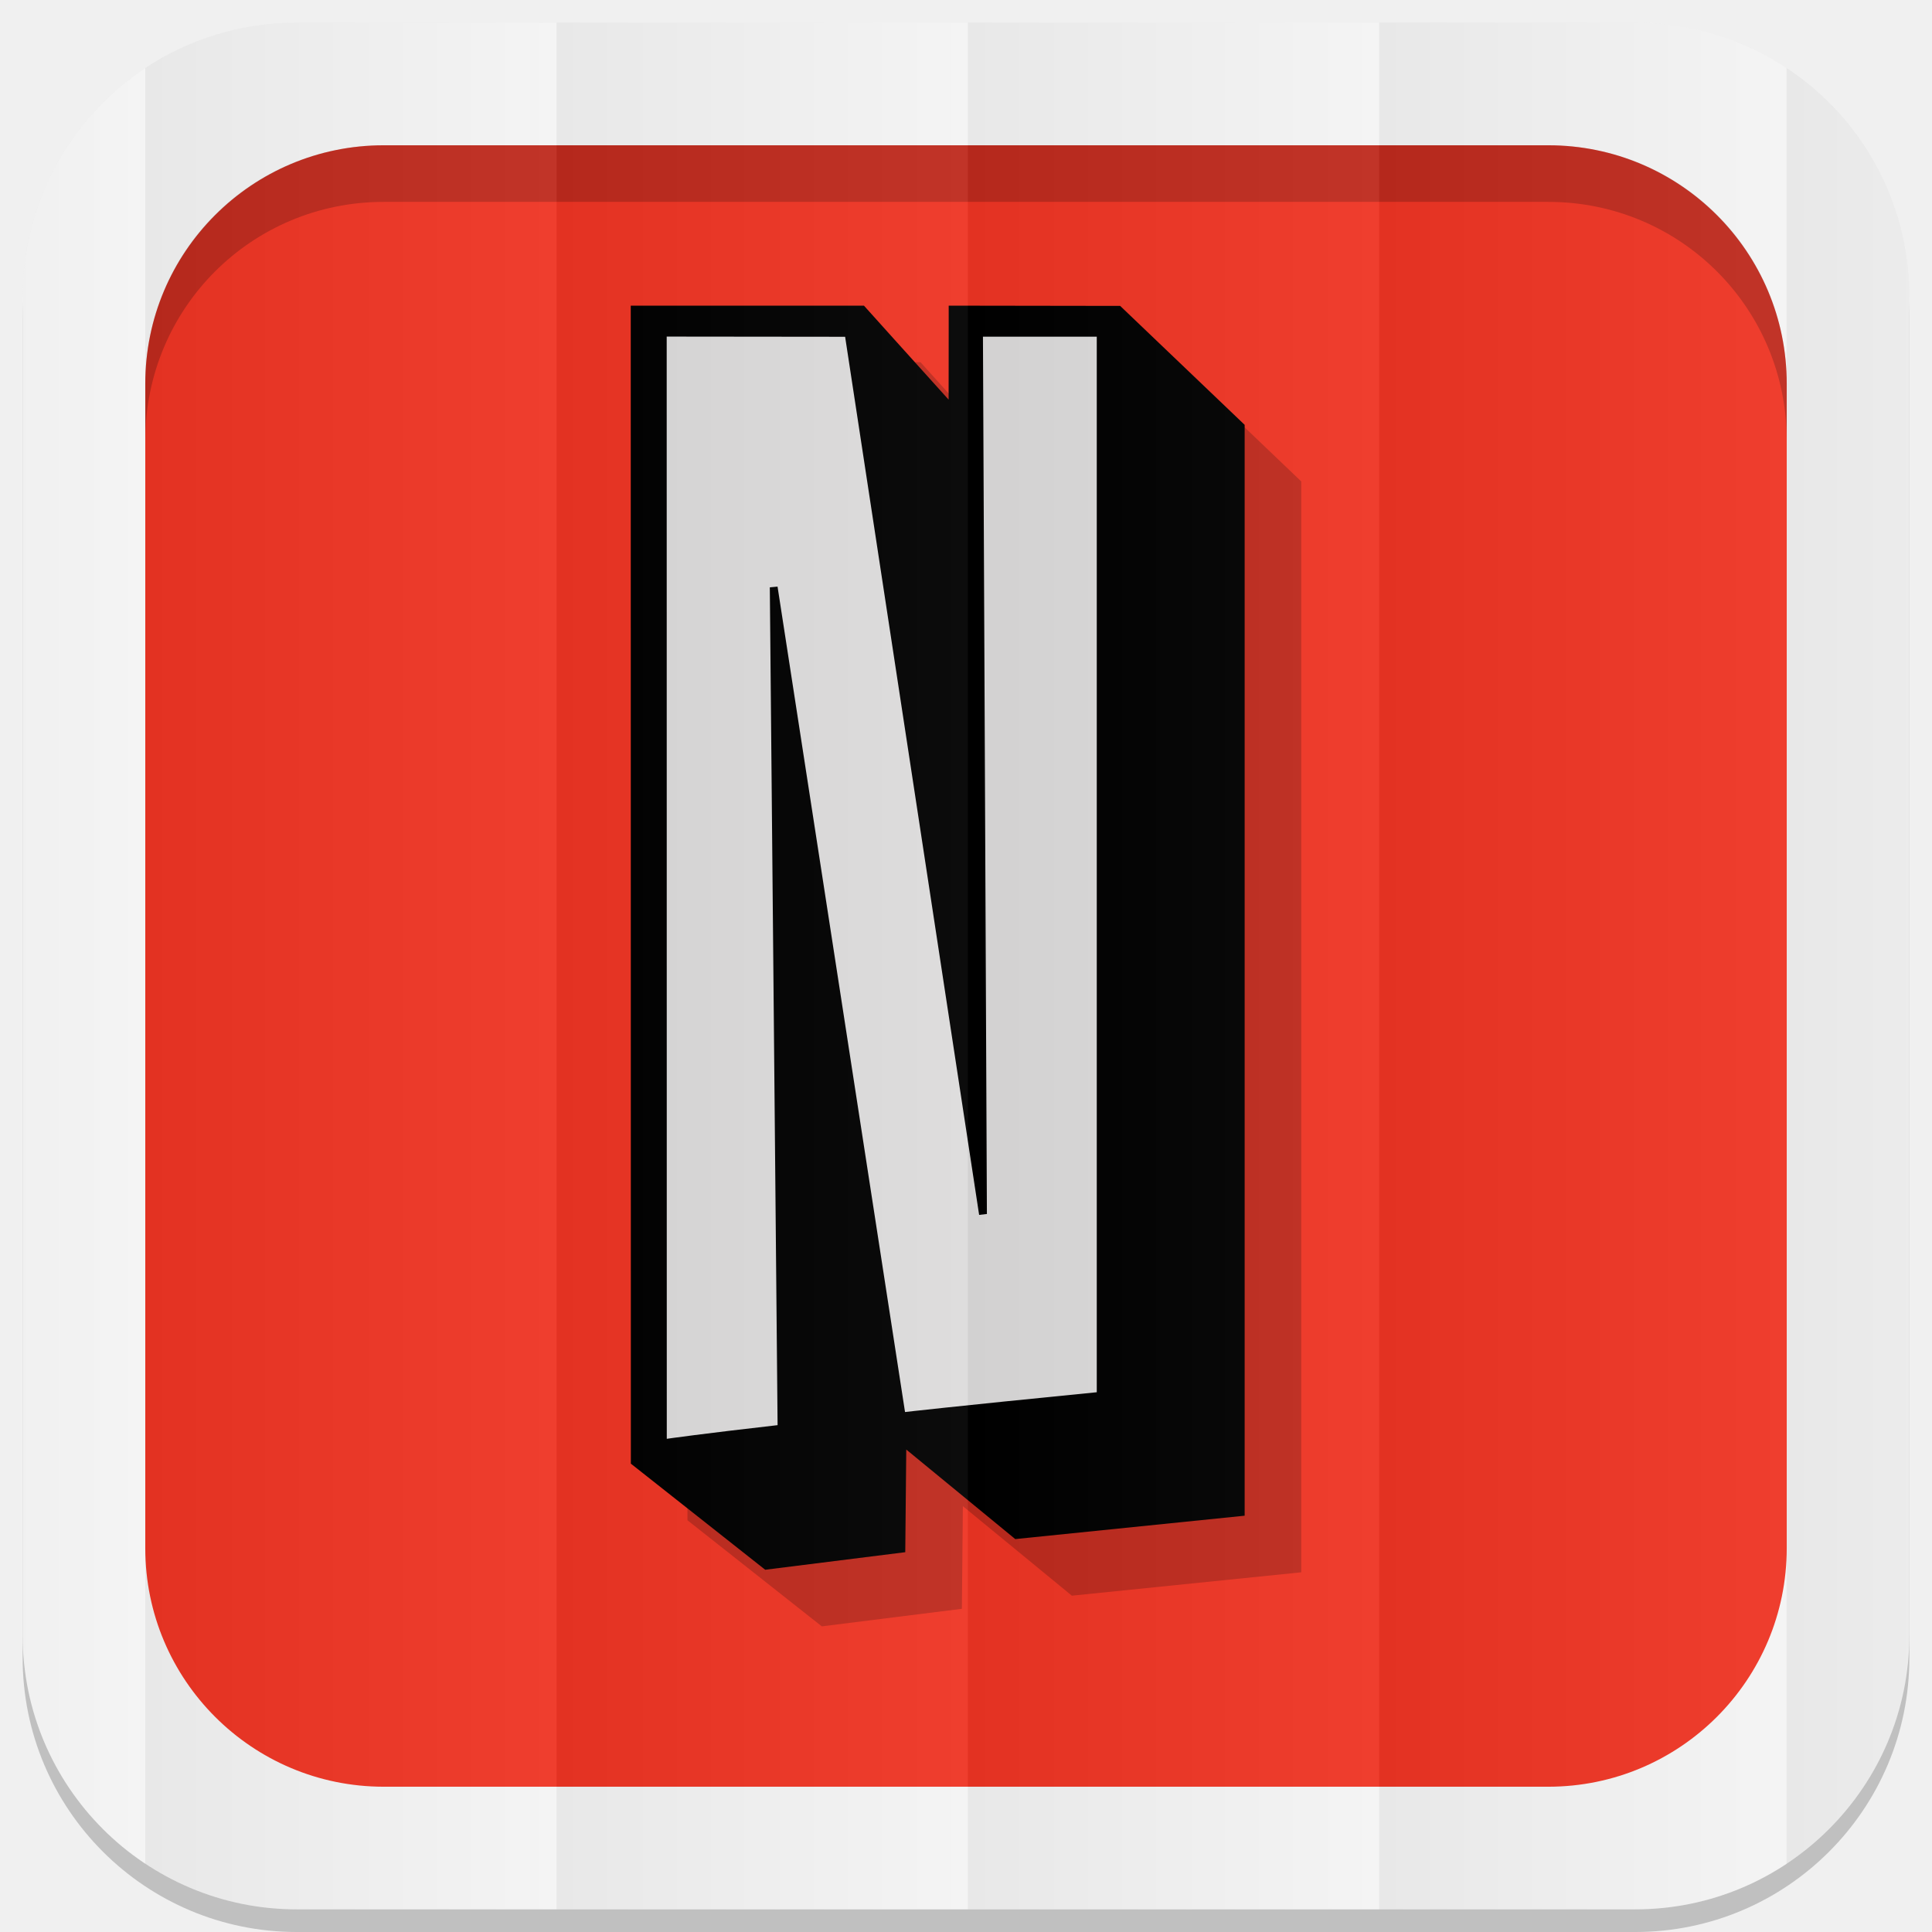
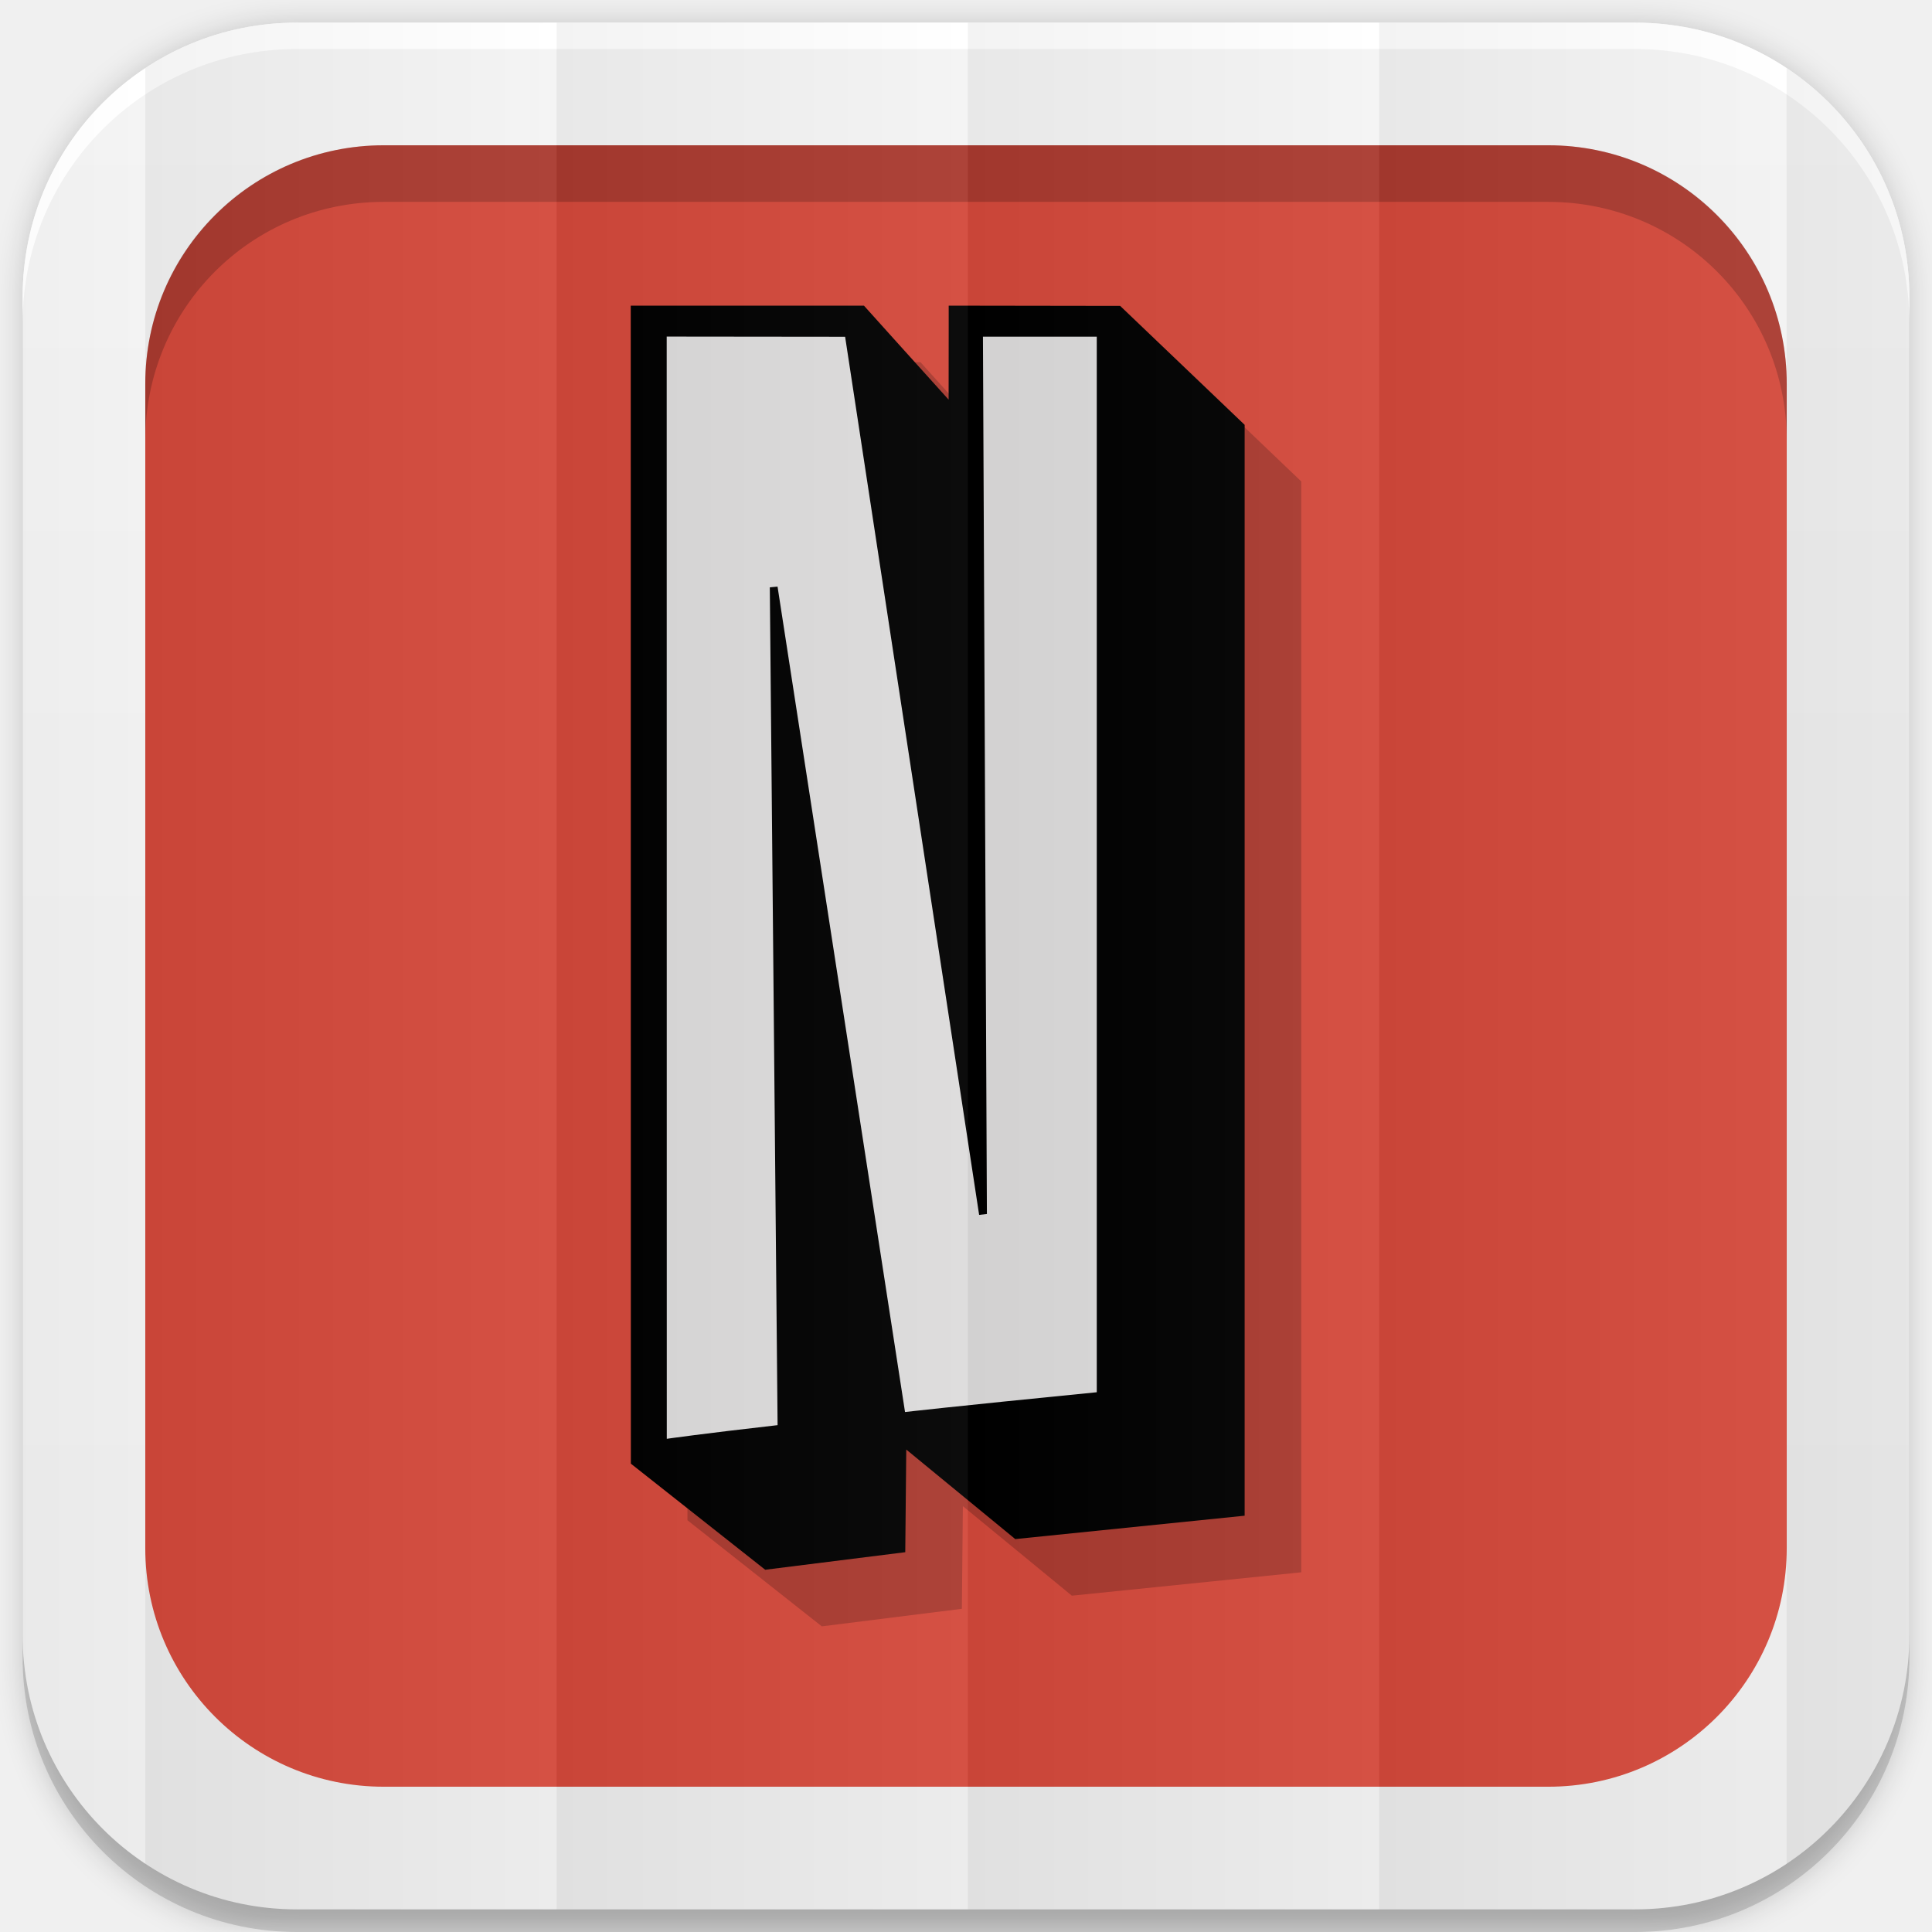
<svg xmlns="http://www.w3.org/2000/svg" xmlns:xlink="http://www.w3.org/1999/xlink" viewBox="0 0 512 512" id="svg2" version="1.1" width="100%" height="100%">
  <defs id="defs8">
+     <linearGradient id="linearGradient4379">
+       <stop style="stop-color:#f3f3f3;stop-opacity:1;" offset="0" id="stop4381" />
+       <stop id="stop4387" offset="0.5" style="stop-color:#eeeeee;stop-opacity:1;" />
+       <stop style="stop-color:#ebebeb;stop-opacity:1;" offset="1" id="stop4383" />
+     </linearGradient>
    <linearGradient id="linearGradient4996">
      <stop style="stop-color:#000000;stop-opacity:1;" offset="0" id="stop4998" />
      <stop style="stop-color:#ffffff;stop-opacity:1;" offset="1" id="stop5000" />
    </linearGradient>
    <linearGradient xlink:href="#linearGradient4996" id="linearGradient3108" gradientUnits="userSpaceOnUse" gradientTransform="matrix(1.038095,0,0,1.461925,-228.2894,-118.2529)" x1="257" y1="256" x2="362" y2="256" />
    <linearGradient xlink:href="#linearGradient4996" id="linearGradient3137" gradientUnits="userSpaceOnUse" gradientTransform="matrix(1.038095,0,0,1.461925,-119.2894,-118.2529)" x1="257" y1="256" x2="362" y2="256" />
    <linearGradient xlink:href="#linearGradient4996" id="linearGradient3141" gradientUnits="userSpaceOnUse" gradientTransform="matrix(1.038095,0,0,1.461925,-10.28943,-118.2529)" x1="257" y1="256" x2="362" y2="256" />
    <linearGradient xlink:href="#linearGradient4996" id="linearGradient3145" gradientUnits="userSpaceOnUse" gradientTransform="matrix(1.028347,0,0,1.461925,101.2159,-118.2529)" x1="257" y1="256" x2="362" y2="256" />
    <linearGradient xlink:href="#linearGradient4996" id="linearGradient3149" gradientUnits="userSpaceOnUse" gradientTransform="matrix(1.028347,0,0,1.461925,209.1923,-118.2529)" x1="257" y1="256" x2="362" y2="256" />
    <linearGradient xlink:href="#linearGradient4996" id="linearGradient3153" gradientUnits="userSpaceOnUse" gradientTransform="matrix(1.038095,0,0,1.461925,-337.2894,-118.2529)" x1="257" y1="256" x2="362" y2="256" />
+     <filter id="filter4375">
+       <feGaussianBlur stdDeviation="3.772" id="feGaussianBlur4377" />
+     </filter>
+     <linearGradient xlink:href="#linearGradient4379" id="linearGradient4385" x1="243.401" y1="19.564" x2="243.401" y2="504.017" gradientUnits="userSpaceOnUse" />
+     <linearGradient id="linearGradient4996-7">
+       <stop id="stop4998-4" offset="0" style="stop-color:#000000;stop-opacity:1;" />
+       <stop id="stop5000-0" offset="1" style="stop-color:#ffffff;stop-opacity:1;" />
+     </linearGradient>
+     <linearGradient y2="256" x2="362" y1="256" x1="257" gradientTransform="matrix(1.038095,0,0,1.461925,-337.2894,-118.2529)" gradientUnits="userSpaceOnUse" id="linearGradient3153-0" xlink:href="#linearGradient4996-8" />
+     <linearGradient y2="256" x2="362" y1="256" x1="257" gradientTransform="matrix(1.028347,0,0,1.461925,209.1923,-118.2529)" gradientUnits="userSpaceOnUse" id="linearGradient3149-1" xlink:href="#linearGradient4996-8" />
+     <linearGradient y2="256" x2="362" y1="256" x1="257" gradientTransform="matrix(1.028347,0,0,1.461925,101.2159,-118.2529)" gradientUnits="userSpaceOnUse" id="linearGradient3145-9" xlink:href="#linearGradient4996-8" />
+     <linearGradient y2="256" x2="362" y1="256" x1="257" gradientTransform="matrix(1.038095,0,0,1.461925,-10.28943,-118.2529)" gradientUnits="userSpaceOnUse" id="linearGradient3141-6" xlink:href="#linearGradient4996-8" />
+     <linearGradient y2="256" x2="362" y1="256" x1="257" gradientTransform="matrix(1.038095,0,0,1.461925,-119.2894,-118.2529)" gradientUnits="userSpaceOnUse" id="linearGradient3137-9" xlink:href="#linearGradient4996-8" />
+     <linearGradient y2="256" x2="362" y1="256" x1="257" gradientTransform="matrix(1.038095,0,0,1.461925,-228.2894,-118.2529)" gradientUnits="userSpaceOnUse" id="linearGradient3108-3" xlink:href="#linearGradient4996-8" />
+     <linearGradient id="linearGradient4996-8">
+       <stop id="stop4998-6" offset="0" style="stop-color:#000000;stop-opacity:1;" />
+       <stop id="stop5000-7" offset="1" style="stop-color:#ffffff;stop-opacity:1;" />
+     </linearGradient>
  </defs>
-   <rect style="opacity:0.2;fill:#000000;fill-opacity:1;stroke:none" id="rect5028" width="500" height="500" x="6" y="12" rx="72.644" ry="72.644" />
-   <rect ry="72.644" rx="72.644" y="6" x="6" height="500" width="500" id="rect4979" style="fill:#f3f3f3;fill-opacity:1;stroke:none" />
-   <rect style="fill:#ee3424;fill-opacity:1;stroke:none" id="rect4981" width="435" height="435" x="38.5" y="38.5" rx="63.2" ry="63.2" />
+   <path style="opacity:1;fill:#000000;fill-opacity:0.176;stroke:none;filter:url(#filter4375)" d="M 78.656 6 C 77.727 6 76.795 6.028 75.875 6.062 C 75.802 6.065 75.729 6.06 75.656 6.062 C 74.989 6.089 74.319 6.143 73.656 6.188 C 73.28 6.213 72.906 6.25 72.531 6.281 C 71.886 6.335 71.234 6.368 70.594 6.438 C 69.629 6.543 68.672 6.67 67.719 6.812 C 67.666 6.82 67.615 6.836 67.562 6.844 C 66.481 7.008 65.409 7.195 64.344 7.406 C 63.885 7.497 63.424 7.588 62.969 7.688 C 62.579 7.773 62.2 7.877 61.812 7.969 C 61.165 8.121 60.515 8.268 59.875 8.438 C 58.977 8.676 58.071 8.916 57.188 9.188 C 56.976 9.252 56.773 9.34 56.562 9.406 C 55.572 9.72 54.596 10.052 53.625 10.406 C 52.808 10.704 51.99 11.018 51.188 11.344 C 50.898 11.461 50.6 11.566 50.312 11.688 C 50.176 11.745 50.042 11.817 49.906 11.875 C 49.825 11.91 49.738 11.933 49.656 11.969 C 48.939 12.28 48.236 12.604 47.531 12.938 C 47.384 13.007 47.24 13.086 47.094 13.156 C 46.146 13.612 45.205 14.099 44.281 14.594 C 44.01 14.739 43.737 14.883 43.469 15.031 C 43.055 15.26 42.659 15.514 42.25 15.75 C 41.73 16.05 41.199 16.344 40.688 16.656 C 39.949 17.108 39.221 17.554 38.5 18.031 C 38.469 18.052 38.438 18.073 38.406 18.094 C 37.951 18.396 37.511 18.719 37.062 19.031 C 36.939 19.117 36.81 19.195 36.688 19.281 C 36.164 19.651 35.638 20.023 35.125 20.406 C 33.29 21.777 31.507 23.246 29.812 24.781 C 29.796 24.797 29.767 24.797 29.75 24.812 C 29.224 25.29 28.73 25.789 28.219 26.281 C 27.695 26.786 27.165 27.292 26.656 27.812 C 26.145 28.336 25.652 28.868 25.156 29.406 C 24.216 30.428 23.319 31.456 22.438 32.531 C 21.807 33.301 21.193 34.111 20.594 34.906 C 20.482 35.054 20.36 35.195 20.25 35.344 C 19.724 36.054 19.219 36.77 18.719 37.5 C 18.609 37.66 18.483 37.808 18.375 37.969 C 18.362 37.988 18.357 38.012 18.344 38.031 C 18.26 38.156 18.177 38.281 18.094 38.406 C 17.623 39.115 17.165 39.837 16.719 40.562 C 16.647 40.679 16.571 40.79 16.5 40.906 C 15.925 41.854 15.376 42.805 14.844 43.781 C 14.692 44.059 14.554 44.345 14.406 44.625 C 14.226 44.966 14.05 45.312 13.875 45.656 C 13.632 46.135 13.389 46.609 13.156 47.094 C 12.731 47.979 12.328 48.876 11.938 49.781 C 11.698 50.338 11.476 50.905 11.25 51.469 C 11.212 51.564 11.163 51.654 11.125 51.75 C 10.879 52.371 10.636 52.995 10.406 53.625 C 10.075 54.534 9.765 55.45 9.469 56.375 C 9.358 56.72 9.23 57.059 9.125 57.406 C 8.824 58.397 8.54 59.398 8.281 60.406 C 8.273 60.438 8.258 60.468 8.25 60.5 C 7.983 61.546 7.753 62.592 7.531 63.656 C 7.497 63.822 7.471 63.99 7.438 64.156 C 7.012 66.274 6.676 68.413 6.438 70.594 C 6.402 70.916 6.375 71.239 6.344 71.562 C 6.254 72.501 6.179 73.458 6.125 74.406 C 6.108 74.697 6.107 74.99 6.094 75.281 C 6.043 76.4 6 77.525 6 78.656 L 6 433.344 L 6 439.344 C 6 479.589 38.411 512 78.656 512 L 433.344 512 C 473.589 512 506 479.589 506 439.344 L 506 84.656 L 506 78.656 C 506 77.397 505.969 76.149 505.906 74.906 C 505.89 74.583 505.864 74.26 505.844 73.938 C 505.785 73.02 505.717 72.095 505.625 71.188 C 505.605 70.988 505.584 70.793 505.562 70.594 C 505.317 68.349 504.975 66.146 504.531 63.969 C 504.51 63.865 504.49 63.76 504.469 63.656 C 504.242 62.569 503.993 61.506 503.719 60.438 C 503.708 60.396 503.698 60.354 503.688 60.312 C 503.498 59.58 503.274 58.848 503.062 58.125 C 502.851 57.401 502.639 56.683 502.406 55.969 C 502.148 55.18 501.878 54.402 501.594 53.625 C 501.364 52.995 501.121 52.371 500.875 51.75 C 500.837 51.654 500.788 51.564 500.75 51.469 C 500.511 50.875 500.285 50.274 500.031 49.688 C 499.654 48.816 499.254 47.946 498.844 47.094 C 498.611 46.609 498.368 46.135 498.125 45.656 C 497.838 45.092 497.551 44.524 497.25 43.969 C 497.199 43.875 497.145 43.781 497.094 43.688 C 496.581 42.752 496.052 41.816 495.5 40.906 C 495.288 40.556 495.062 40.221 494.844 39.875 C 494.439 39.233 494.049 38.597 493.625 37.969 C 492.816 36.77 491.94 35.615 491.062 34.469 C 490.801 34.127 490.549 33.774 490.281 33.438 C 490.093 33.2 489.91 32.954 489.719 32.719 C 489.626 32.605 489.531 32.488 489.438 32.375 C 486.728 29.089 483.742 26.074 480.5 23.312 C 480.207 23.063 479.922 22.807 479.625 22.562 C 479.357 22.342 479.084 22.123 478.812 21.906 C 478.177 21.397 477.528 20.894 476.875 20.406 C 473.705 18.038 470.325 15.925 466.781 14.094 C 466.164 13.775 465.533 13.458 464.906 13.156 C 464.751 13.082 464.593 13.011 464.438 12.938 C 463.653 12.567 462.863 12.218 462.062 11.875 C 461.575 11.666 461.087 11.449 460.594 11.25 C 459.859 10.954 459.122 10.679 458.375 10.406 C 457.983 10.263 457.582 10.136 457.188 10 C 456.469 9.752 455.729 9.476 455 9.25 C 454.886 9.215 454.77 9.191 454.656 9.156 C 454.168 9.007 453.68 8.889 453.188 8.75 C 452.83 8.65 452.484 8.533 452.125 8.438 C 452.106 8.432 452.082 8.443 452.062 8.438 C 451.226 8.217 450.38 8.004 449.531 7.812 C 449.5 7.805 449.469 7.788 449.438 7.781 C 448.786 7.635 448.127 7.504 447.469 7.375 C 446.466 7.178 445.455 6.999 444.438 6.844 C 444.375 6.834 444.313 6.822 444.25 6.812 C 443.298 6.67 442.37 6.543 441.406 6.438 C 440.57 6.346 439.719 6.282 438.875 6.219 C 438.699 6.206 438.52 6.199 438.344 6.188 C 437.609 6.138 436.866 6.09 436.125 6.062 C 435.205 6.028 434.272 6 433.344 6 L 147.5 6 L 78.656 6 z " id="path3492" />
+   <rect style="opacity:0.15;fill:#000000;fill-opacity:1;stroke:none" id="rect5028" width="500" height="500" x="6" y="12" rx="72.644" ry="72.644" />
+   <rect ry="72.644" rx="72.644" y="6" x="6" height="500" width="500" id="rect4979" style="fill:url(#linearGradient4385);fill-opacity:1;stroke:none" />
+   <rect style="fill:#d3483b;fill-opacity:1;stroke:none" id="rect4981" width="435" height="435" x="38.5" y="38.5" rx="63.2" ry="63.2" />
  <path style="fill:#000000;fill-opacity:1;stroke:none;opacity:0.2" d="M 101.688 38.5 C 66.675 38.5 38.5 66.675 38.5 101.688 L 38.5 116.688 C 38.5 81.675 66.675 53.5 101.688 53.5 L 410.312 53.5 C 445.325 53.5 473.5 81.675 473.5 116.688 L 473.5 101.688 C 473.5 66.675 445.325 38.5 410.312 38.5 L 101.688 38.5 z " id="rect3187" />
+   <path style="fill:#ffffff;fill-opacity:1;stroke:none" d="M 78.656 6 C 38.411 6 6 38.411 6 78.656 L 6 85.656 C 6 45.411 38.411 13 78.656 13 L 433.344 13 C 473.589 13 506 45.411 506 85.656 L 506 78.656 C 506 38.411 473.589 6 433.344 6 L 78.656 6 z " id="rect4349" />
  <g id="g3229" transform="translate(38.20503,-9.727129)">
    <g style="opacity:0.2;fill:#000000" id="g3223" transform="translate(-24.57862,31.37736)">
      <path style="fill:#000000" id="path3225" d="m 252.788,74.35 v 5.795 c 0,0 -0.022,10.224 -0.022,19.111 -8.901,-9.847 -22.437,-24.906 -22.437,-24.906 h -61.801 l 0.029,306.882 35.602,28.118 37.119,-4.652 c 0,0 0.158,-16.206 0.264,-27.203 12.191,10.03 28.884,23.726 28.884,23.726 l 60.794,-6.194 V 105.937 L 298.229,74.416 252.788,74.35 z" />
      <path id="path3227" d="m 262.913,315.067 -2.059,0.242 -35.514,-232.71 -47.284,-0.051 0.022,292.101 c 0,0 9.385,-1.352 29.364,-3.619 l -2.059,-222.028 2.048,-0.194 33.785,218.746 c 0,0 11.546,-1.359 50.812,-5.246 V 82.57 H 261.865 l 1.048,232.497 z" style="fill:#000000;fill-opacity:1" />
    </g>
    <g transform="translate(-39.57862,16.37736)" id="g3219">
      <path d="m 252.788,74.35 v 5.795 c 0,0 -0.022,10.224 -0.022,19.111 -8.901,-9.847 -22.437,-24.906 -22.437,-24.906 h -61.801 l 0.029,306.882 35.602,28.118 37.119,-4.652 c 0,0 0.158,-16.206 0.264,-27.203 12.191,10.03 28.884,23.726 28.884,23.726 l 60.794,-6.194 V 105.937 L 298.229,74.416 252.788,74.35 z" id="path3039" />
-       <path style="fill:#dcdbdb;fill-opacity:1" d="m 262.913,315.067 -2.059,0.242 -35.514,-232.71 -47.284,-0.051 0.022,292.101 c 0,0 9.385,-1.352 29.364,-3.619 l -2.059,-222.028 2.048,-0.194 33.785,218.746 c 0,0 11.546,-1.359 50.812,-5.246 V 82.57 H 261.865 l 1.048,232.497 z" id="path3057" />
+       <path style="fill:#dcdbdb;fill-opacity:1" d="m 262.913,315.067 -2.059,0.242 -35.514,-232.71 -47.284,-0.051 0.022,292.101 c 0,0 9.385,-1.352 29.364,-3.619 l -2.059,-222.028 2.048,-0.194 33.785,218.746 c 0,0 11.546,-1.359 50.812,-5.246 V 82.57 H 261.865 l 1.048,232.497 z" id="path3057-1" />
    </g>
  </g>
  <g id="g3167">
    <path id="rect3068" d="M 78.656 6 C 63.793 6 49.986 10.43 38.5 18.031 L 38.5 493.969 C 49.986 501.57 63.793 506 78.656 506 L 147.5 506 L 147.5 6 L 78.656 6 z " style="opacity:0.05;fill:url(#linearGradient3108);fill-opacity:1;stroke:none" />
    <path style="opacity:0.05;fill:url(#linearGradient3137);fill-opacity:1;stroke:none" d="m 147.5,6 0,500 109,0 0,-500 -109,0 z" id="path3135" />
    <path id="path3139" d="m 256.5,6 0,500 109,0 0,-500 -109,0 z" style="opacity:0.05;fill:url(#linearGradient3141);fill-opacity:1;stroke:none" />
    <path id="path3143" d="M 365.5 6 L 365.5 506 L 433.344 506 C 448.198 506 461.987 501.562 473.469 493.969 L 473.469 18.031 C 461.987 10.438 448.198 6 433.344 6 L 365.5 6 z " style="opacity:0.05;fill:url(#linearGradient3145);fill-opacity:1;stroke:none" />
    <path id="path3151" d="M 38.5 18.031 C 18.886 31.012 6 53.275 6 78.656 L 6 433.344 C 6 458.725 18.886 480.988 38.5 493.969 L 38.5 18.031 z " style="opacity:0.05;fill:url(#linearGradient3153);fill-opacity:1;stroke:none" />
    <path id="path3147" d="M 473.469 18.031 L 473.469 493.969 C 493.095 480.99 506 458.735 506 433.344 L 506 78.656 C 506 53.265 493.095 31.01 473.469 18.031 z " style="opacity:0.05;fill:url(#linearGradient3149);fill-opacity:1;stroke:none" />
  </g>
</svg>
